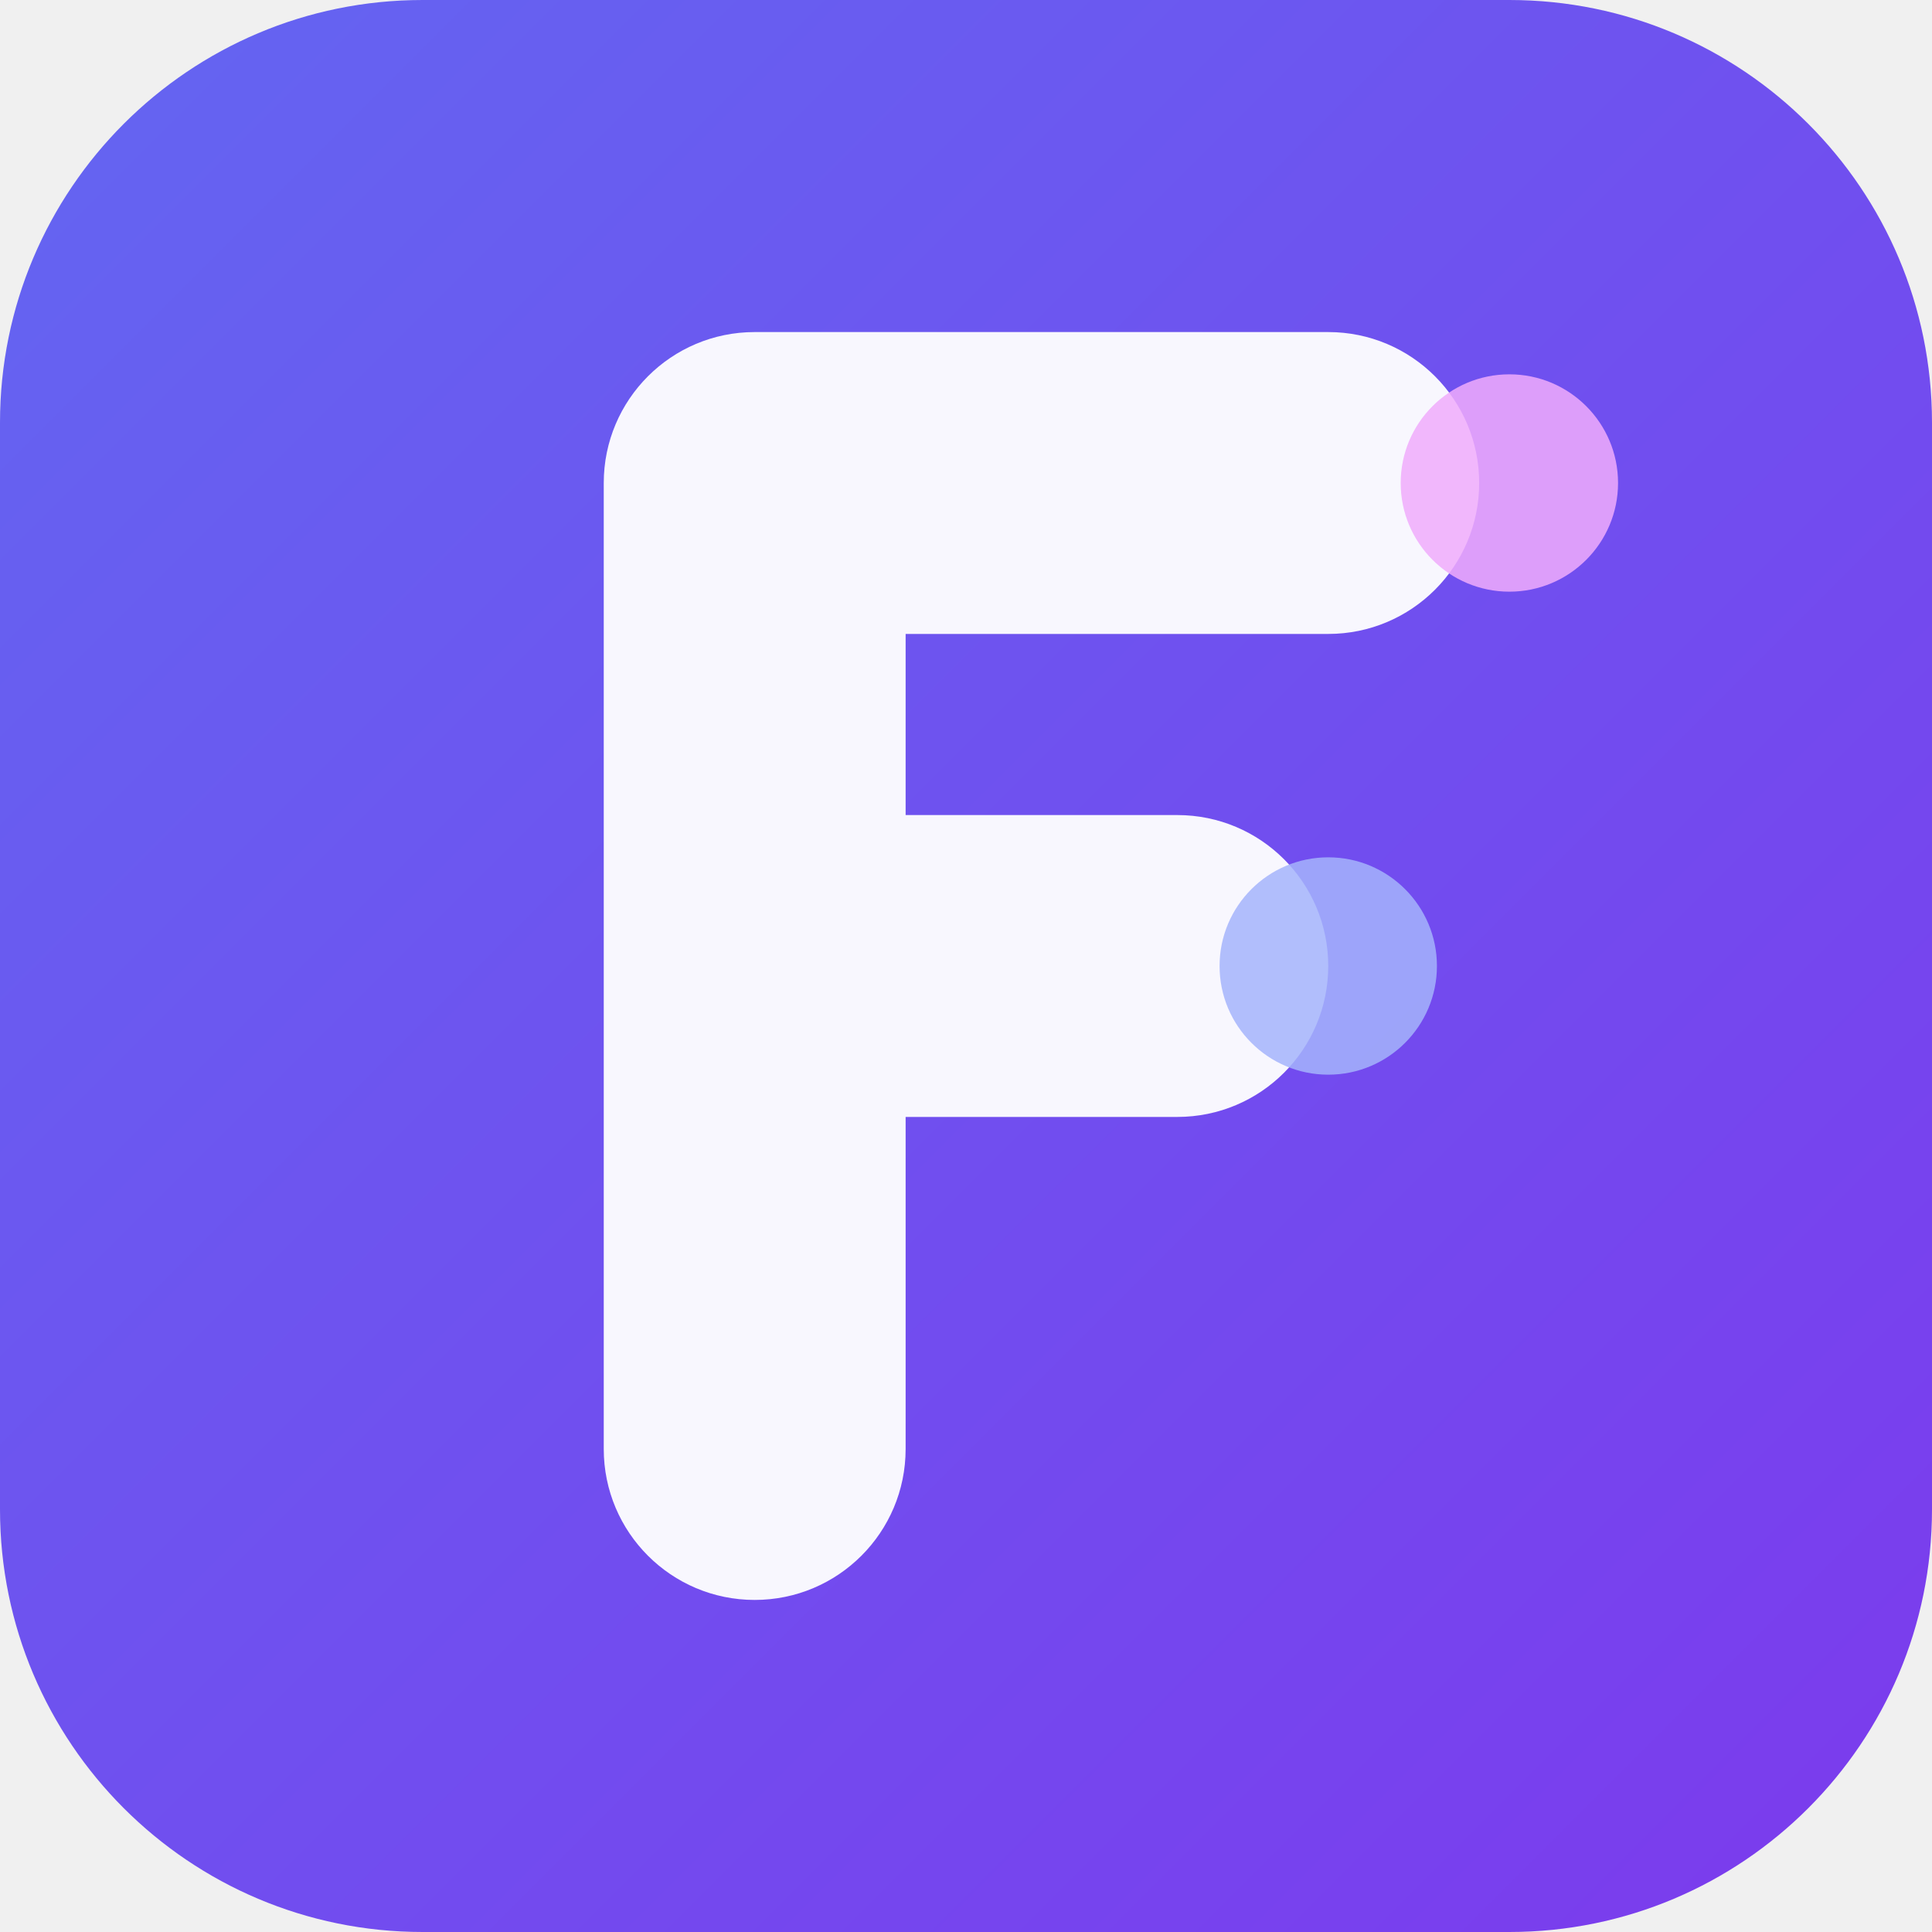
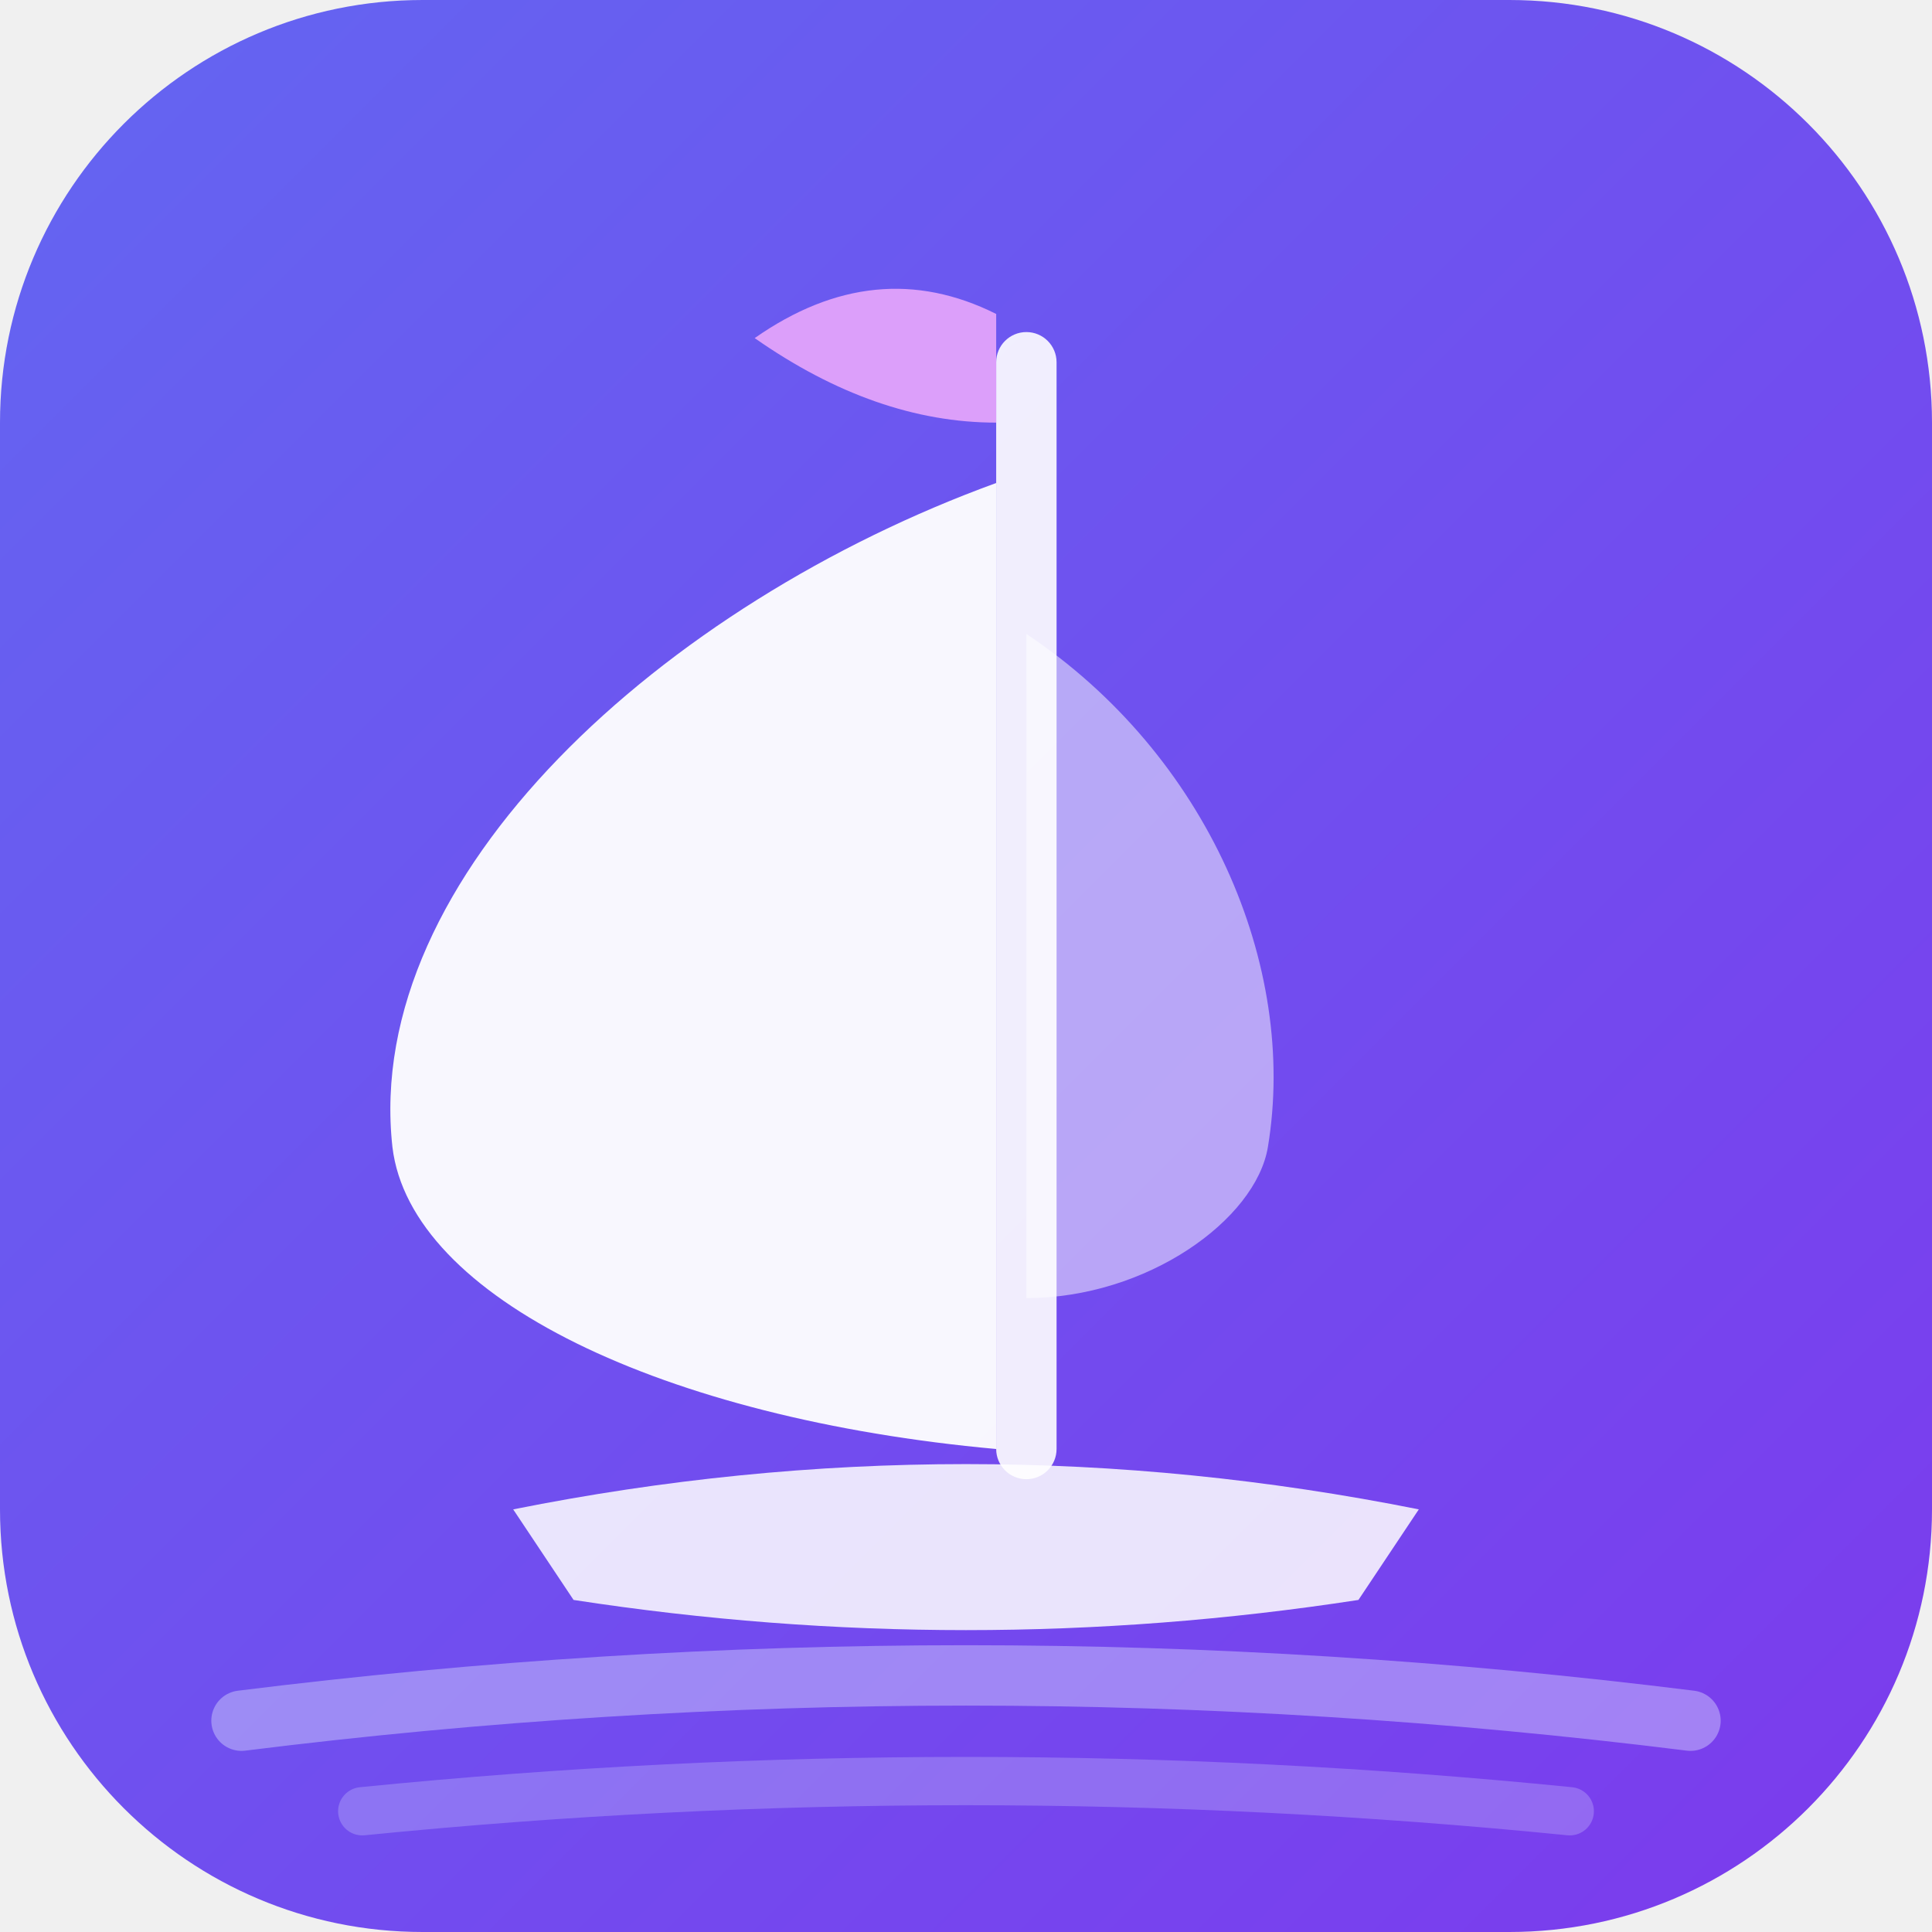
<svg xmlns="http://www.w3.org/2000/svg" viewBox="0 0 32 32" width="32" height="32">
  <defs>
    <linearGradient id="bgI" x1="0%" y1="0%" x2="100%" y2="100%">
      <stop offset="0%" stop-color="#6366f1" />
      <stop offset="100%" stop-color="#7c3aed" />
    </linearGradient>
  </defs>
  <rect width="32" height="32" rx="7" fill="url(#bgI)" />
-   <path d="     M 12.5,5.5 L 22,5.5 A 2.5,2.5 0 0 1 24.5,8 A 2.5,2.5 0 0 1 22,10.5     L 15,10.5 L 15,13.5     L 19.5,13.5 A 2.5,2.5 0 0 1 22,16 A 2.5,2.5 0 0 1 19.5,18.5     L 15,18.5 L 15,24     A 2.5,2.5 0 0 1 12.5,26.5 A 2.5,2.5 0 0 1 10,24     L 10,8 A 2.5,2.5 0 0 1 12.5,5.5 Z   " fill="#ffffff" opacity="0.95" />
-   <circle cx="25" cy="8" r="1.8" fill="#f0abfc" opacity="0.85" />
-   <circle cx="22" cy="16" r="1.8" fill="#a5b4fc" opacity="0.85" />
+   <path d="M 16.5,8 C 11,10 6,14.5 6.5,19 C 6.8,21.5 11,23.5 16.5,24 Z" fill="#ffffff" opacity="0.95" />
+   <path d="M 17,10.5 C 20,12.5 21.5,16 21,19 C 20.8,20.2 19,21.5 17,21.5 Z" fill="#ffffff" opacity="0.5" />
+   <rect x="16.5" y="5.5" width="1" height="19" rx="0.5" fill="#ffffff" opacity="0.9" />
+   <path d="M 16.5,5.2 Q 14.5,4.2 12.5,5.6 Q 14.5,7 16.5,7 Z" fill="#f0abfc" opacity="0.85" />
+   <path d="M 23.5,25 Q 16,23.5 8.5,25 L 9.5,26.5 Q 16,27.5 22.5,26.5 Z" fill="#ffffff" opacity="0.85" />
+   <path d="M 4,28.5 Q 16,27 28,28.5" fill="none" stroke="#e0e7ff" stroke-width="1" opacity="0.4" stroke-linecap="round" />
+   <path d="M 6,30 Q 16,29 26,30" fill="none" stroke="#e0e7ff" stroke-width="0.8" opacity="0.25" stroke-linecap="round" />
</svg>
